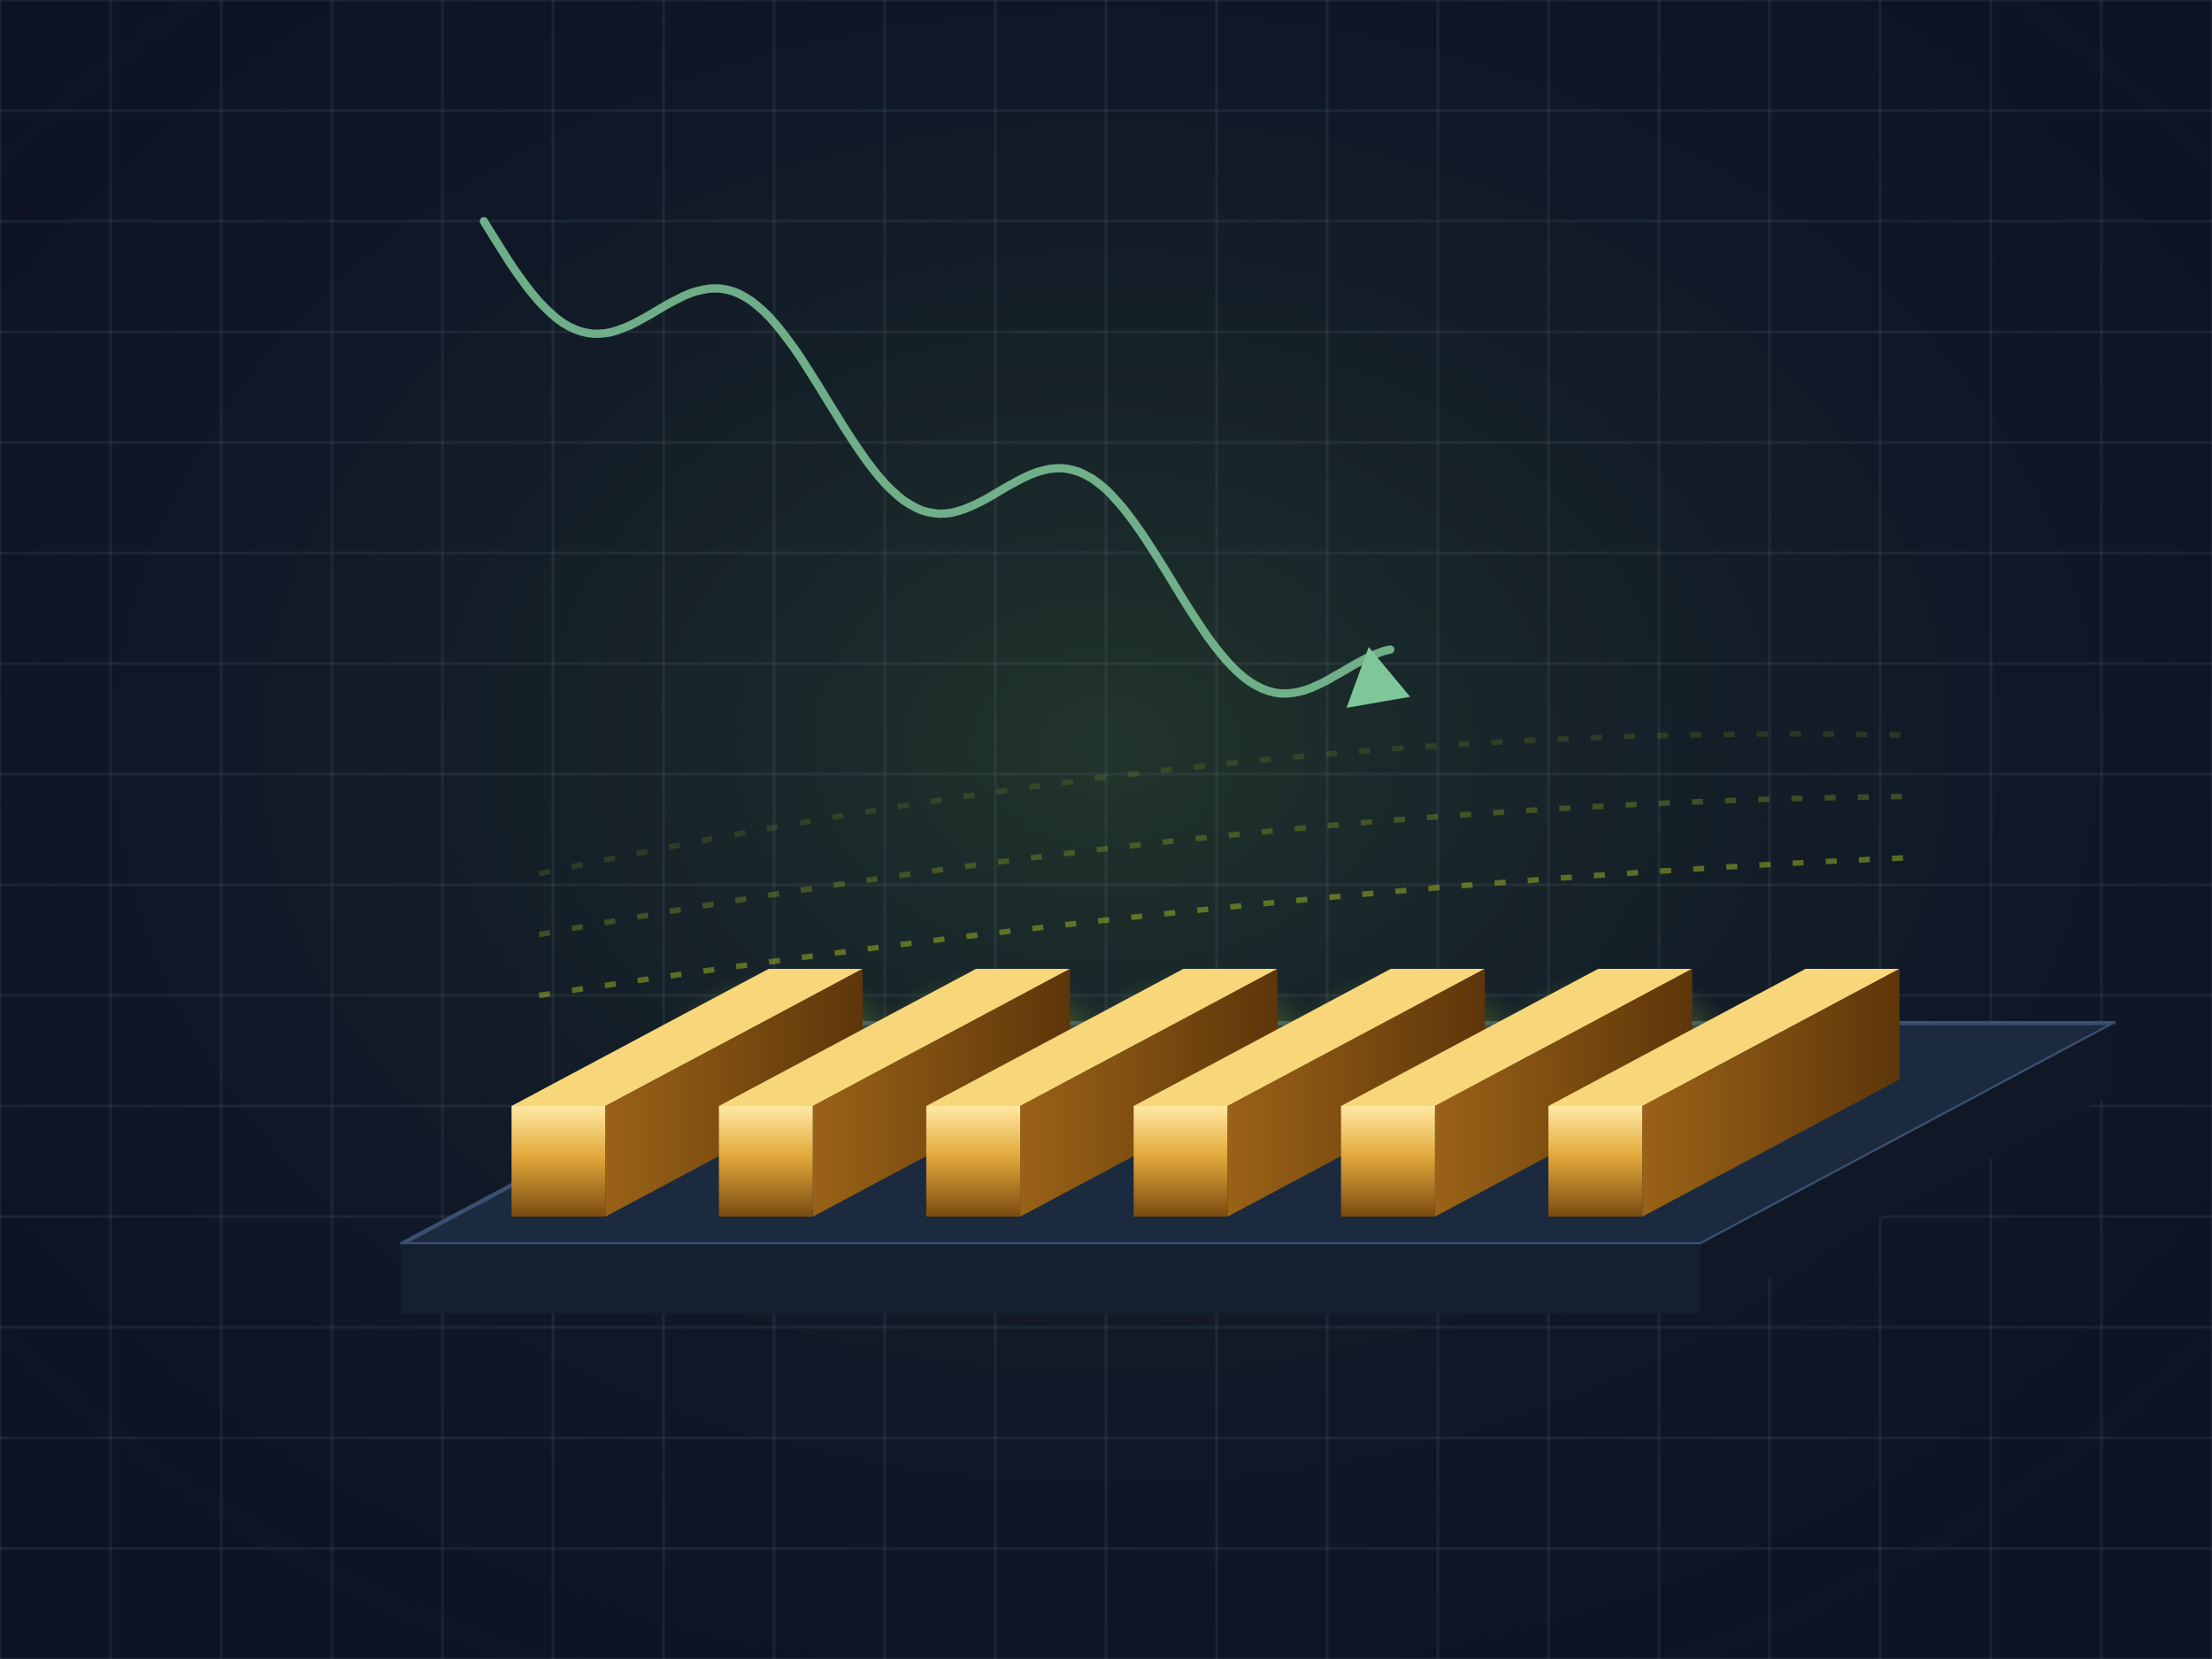
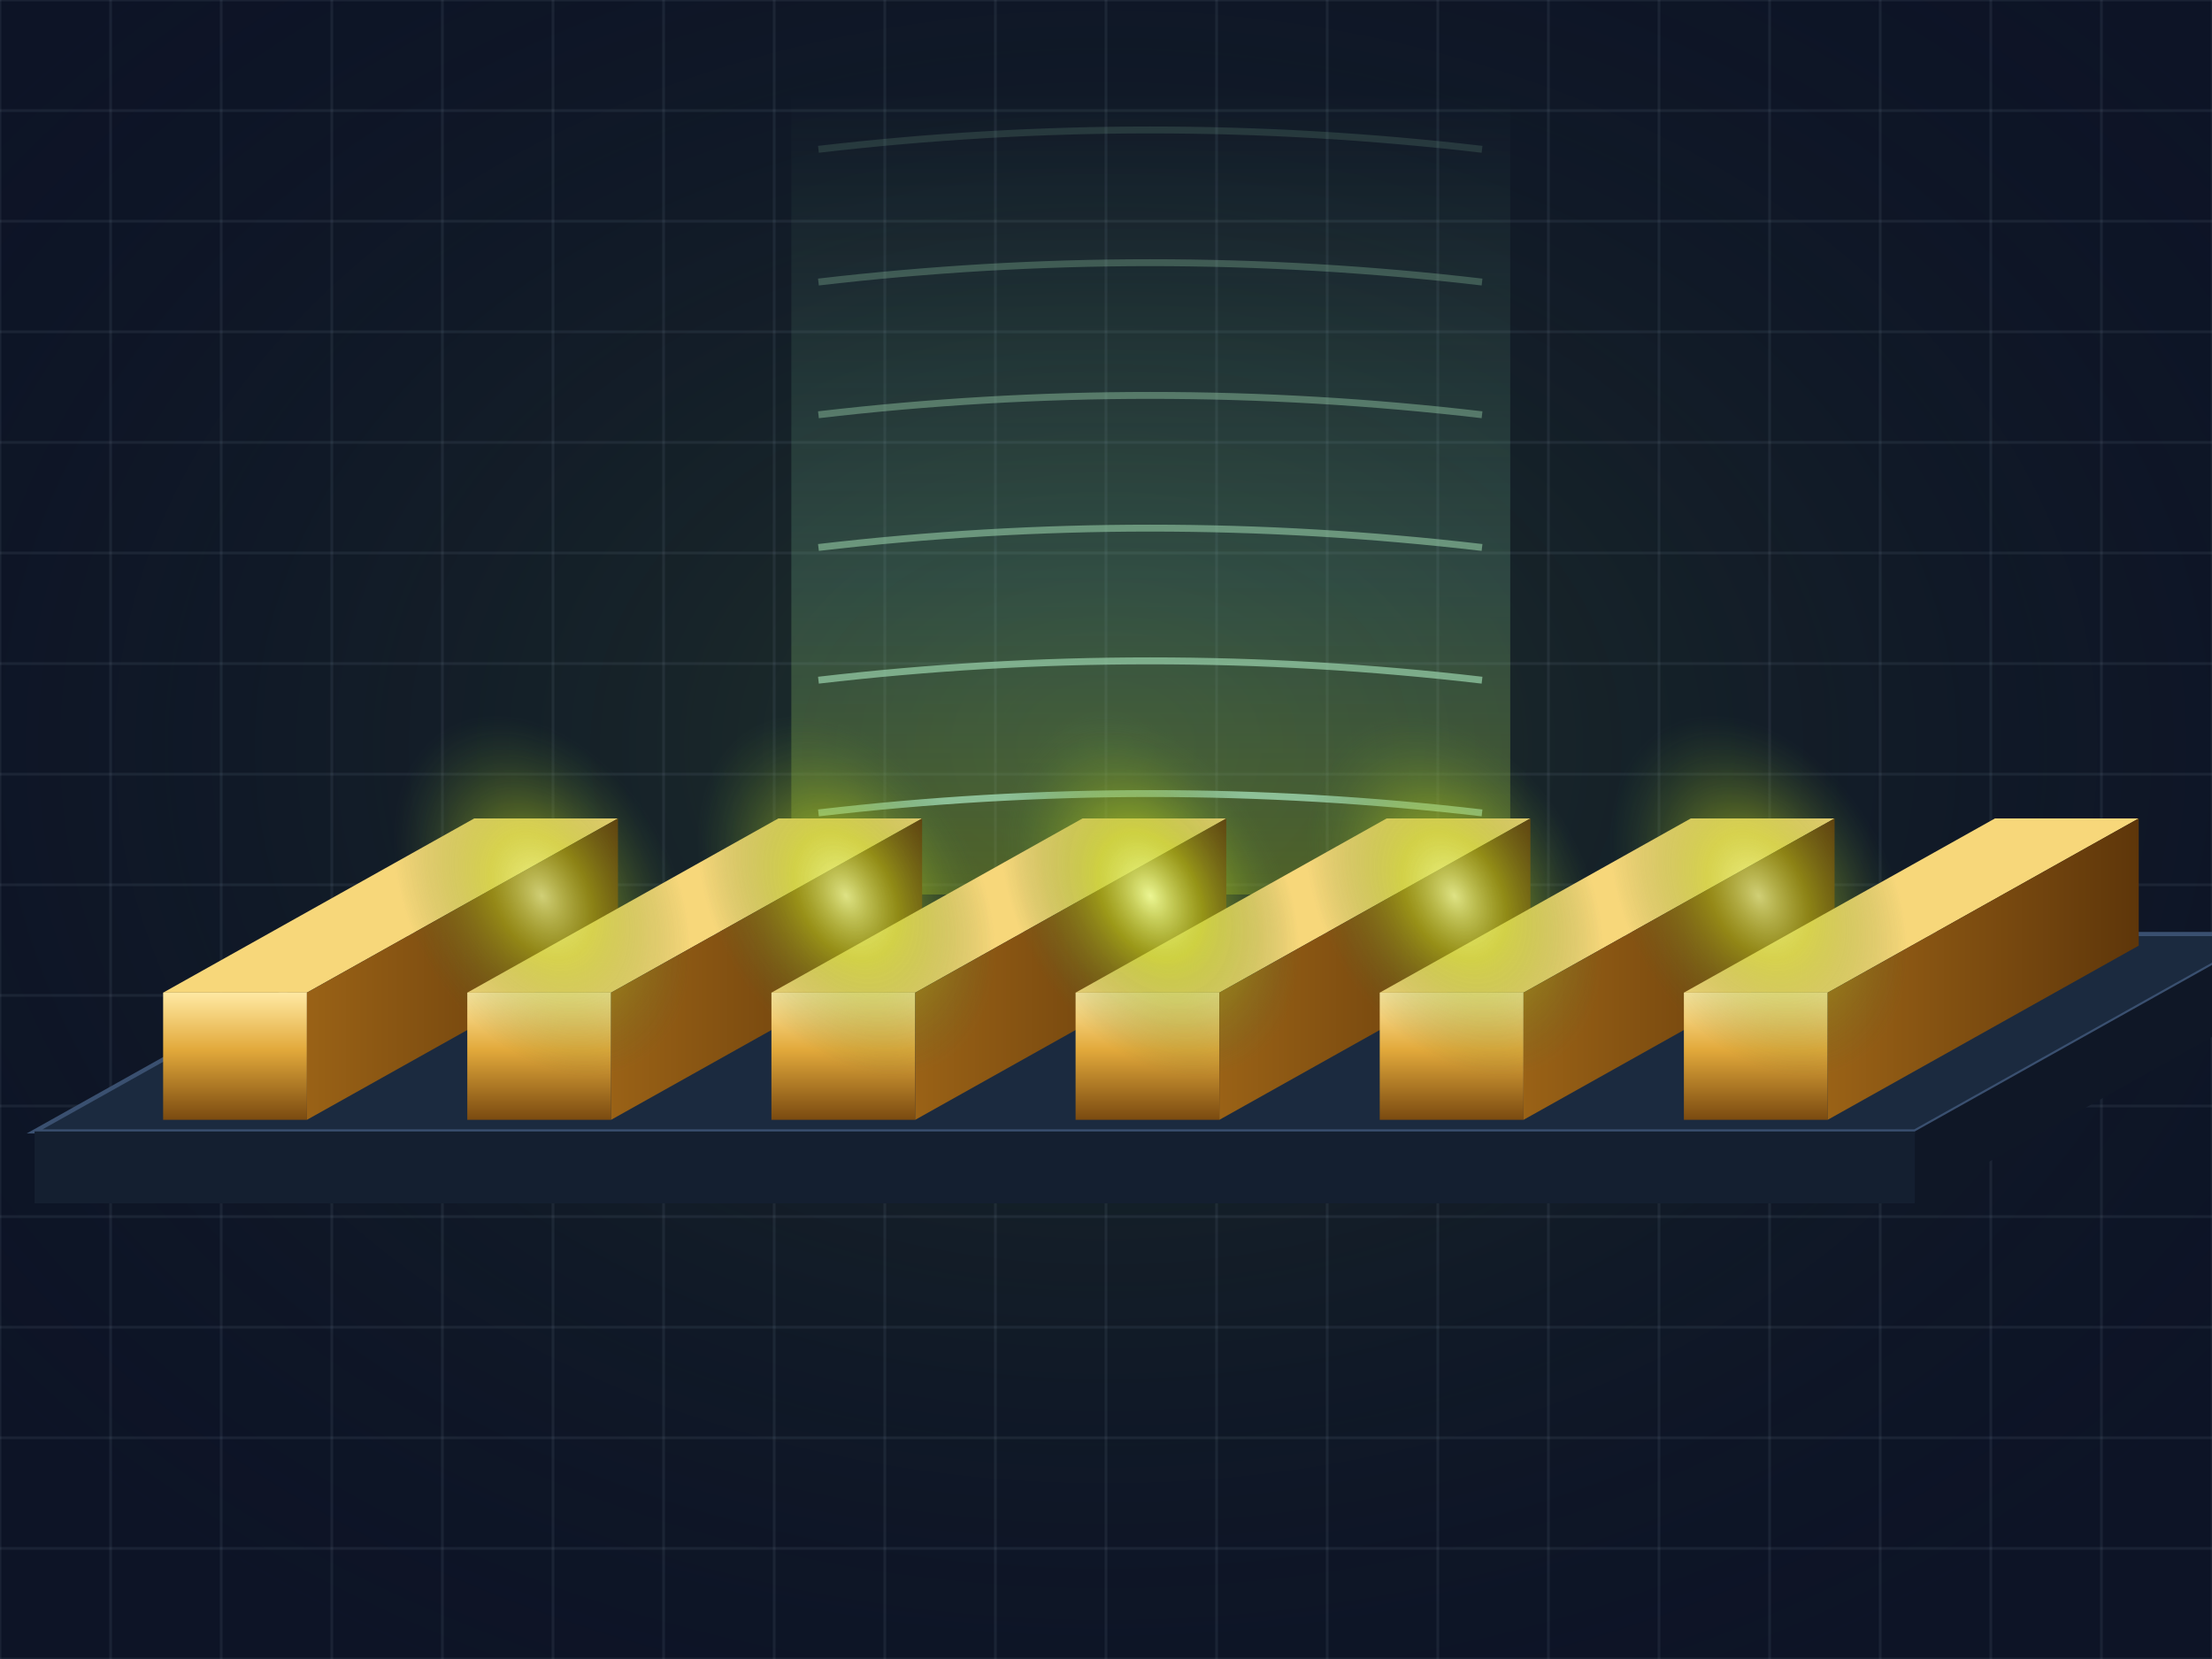
<svg xmlns="http://www.w3.org/2000/svg" viewBox="0 0 800 600" width="800" height="600">
  <defs>
    <radialGradient id="bgglow" cx="50%" cy="45%" r="65%">
      <stop offset="0" stop-color="#487237" stop-opacity="0.35" />
      <stop offset="1" stop-color="#0d1426" stop-opacity="0" />
    </radialGradient>
    <radialGradient id="hot" cx="50%" cy="50%" r="50%">
      <stop offset="0" stop-color="#f2ff9a" stop-opacity="1" />
      <stop offset="0.35" stop-color="#b5cc1f" stop-opacity="0.65" />
      <stop offset="1" stop-color="#487237" stop-opacity="0" />
    </radialGradient>
    <linearGradient id="gold" x1="0" y1="0" x2="0" y2="1">
      <stop offset="0" stop-color="#ffe9a3" />
      <stop offset="0.45" stop-color="#e2a93b" />
      <stop offset="1" stop-color="#7a4a10" />
    </linearGradient>
    <linearGradient id="goldside" x1="0" y1="0" x2="1" y2="0">
      <stop offset="0" stop-color="#9a6216" />
      <stop offset="1" stop-color="#5e360a" />
+     </linearGradient>
+     <linearGradient id="beam" x1="0" y1="0" x2="0" y2="1">
+       <stop offset="0" stop-color="#7fc79a" stop-opacity="0" />
+       <stop offset="0.6" stop-color="#7fc79a" stop-opacity="0.22" />
+       <stop offset="1" stop-color="#b5cc1f" stop-opacity="0.35" />
+     </linearGradient>
+     <linearGradient id="spp" x1="0" y1="1" x2="0" y2="0">
+       <stop offset="0" stop-color="#e3f25a" stop-opacity="0.9" />
+       <stop offset="1" stop-color="#e3f25a" stop-opacity="0" />
    </linearGradient>
  </defs>
  <rect width="800" height="600" fill="#0d1426" />
  <rect width="800" height="600" fill="url(#bgglow)" />
  <g stroke="rgba(148,163,184,0.10)" stroke-width="1">
    <line x1="0" y1="0" x2="0" y2="600" />
    <line x1="40" y1="0" x2="40" y2="600" />
    <line x1="80" y1="0" x2="80" y2="600" />
    <line x1="120" y1="0" x2="120" y2="600" />
    <line x1="160" y1="0" x2="160" y2="600" />
    <line x1="200" y1="0" x2="200" y2="600" />
    <line x1="240" y1="0" x2="240" y2="600" />
    <line x1="280" y1="0" x2="280" y2="600" />
    <line x1="320" y1="0" x2="320" y2="600" />
    <line x1="360" y1="0" x2="360" y2="600" />
    <line x1="400" y1="0" x2="400" y2="600" />
    <line x1="440" y1="0" x2="440" y2="600" />
    <line x1="480" y1="0" x2="480" y2="600" />
    <line x1="520" y1="0" x2="520" y2="600" />
    <line x1="560" y1="0" x2="560" y2="600" />
    <line x1="600" y1="0" x2="600" y2="600" />
    <line x1="640" y1="0" x2="640" y2="600" />
    <line x1="680" y1="0" x2="680" y2="600" />
    <line x1="720" y1="0" x2="720" y2="600" />
    <line x1="760" y1="0" x2="760" y2="600" />
    <line x1="800" y1="0" x2="800" y2="600" />
    <line x1="0" y1="0" x2="800" y2="0" />
    <line x1="0" y1="40" x2="800" y2="40" />
    <line x1="0" y1="80" x2="800" y2="80" />
    <line x1="0" y1="120" x2="800" y2="120" />
    <line x1="0" y1="160" x2="800" y2="160" />
    <line x1="0" y1="200" x2="800" y2="200" />
    <line x1="0" y1="240" x2="800" y2="240" />
    <line x1="0" y1="280" x2="800" y2="280" />
    <line x1="0" y1="320" x2="800" y2="320" />
    <line x1="0" y1="360" x2="800" y2="360" />
    <line x1="0" y1="400" x2="800" y2="400" />
    <line x1="0" y1="440" x2="800" y2="440" />
    <line x1="0" y1="480" x2="800" y2="480" />
    <line x1="0" y1="520" x2="800" y2="520" />
    <line x1="0" y1="560" x2="800" y2="560" />
    <line x1="0" y1="600" x2="800" y2="600" />
  </g>
-   <g transform="translate(55,20)">
-     <polygon points="90,430 560,430 710,350 240,350" fill="#1b2a3f" stroke="#3a5070" stroke-width="1.5" />
-     <polygon points="90,430 560,430 560,455 90,455" fill="#141f30" />
-     <polygon points="560,430 710,350 710,375 560,455" fill="#101827" />
-     <ellipse cx="230" cy="360" rx="46" ry="30" fill="url(#hot)" opacity="0.9" />
-     <ellipse cx="305" cy="360" rx="46" ry="30" fill="url(#hot)" opacity="0.9" />
-     <ellipse cx="380" cy="360" rx="46" ry="30" fill="url(#hot)" opacity="0.9" />
-     <ellipse cx="455" cy="360" rx="46" ry="30" fill="url(#hot)" opacity="0.9" />
-     <ellipse cx="530" cy="360" rx="46" ry="30" fill="url(#hot)" opacity="0.9" />
-     <polygon points="130,420 164,420 164,380 130,380" fill="url(#gold)" />
-     <polygon points="130,380 164,380 257.0,330.4 223.0,330.4" fill="#f7d77a" />
-     <polygon points="164,420 257.0,370.4 257.0,330.4 164,380" fill="url(#goldside)" />
-     <polygon points="205,420 239,420 239,380 205,380" fill="url(#gold)" />
-     <polygon points="205,380 239,380 332.0,330.4 298.0,330.4" fill="#f7d77a" />
-     <polygon points="239,420 332.0,370.4 332.0,330.4 239,380" fill="url(#goldside)" />
-     <polygon points="280,420 314,420 314,380 280,380" fill="url(#gold)" />
-     <polygon points="280,380 314,380 407.0,330.4 373.0,330.4" fill="#f7d77a" />
-     <polygon points="314,420 407.0,370.4 407.0,330.4 314,380" fill="url(#goldside)" />
-     <polygon points="355,420 389,420 389,380 355,380" fill="url(#gold)" />
-     <polygon points="355,380 389,380 482.0,330.4 448.0,330.4" fill="#f7d77a" />
-     <polygon points="389,420 482.0,370.4 482.0,330.4 389,380" fill="url(#goldside)" />
-     <polygon points="430,420 464,420 464,380 430,380" fill="url(#gold)" />
-     <polygon points="430,380 464,380 557.0,330.4 523.0,330.4" fill="#f7d77a" />
-     <polygon points="464,420 557.0,370.4 557.0,330.4 464,380" fill="url(#goldside)" />
-     <polygon points="505,420 539,420 539,380 505,380" fill="url(#gold)" />
-     <polygon points="505,380 539,380 632.0,330.4 598.0,330.4" fill="#f7d77a" />
-     <polygon points="539,420 632.0,370.4 632.0,330.4 539,380" fill="url(#goldside)" />
-     <path d="M 120 60 L 120.0 60.0 L 122.2 63.6 L 124.4 67.1 L 126.6 70.6 L 128.8 74.1 L 131.0 77.4 L 133.2 80.5 L 135.4 83.5 L 137.6 86.3 L 139.8 88.9 L 142.0 91.2 L 144.2 93.3 L 146.4 95.2 L 148.6 96.8 L 150.8 98.1 L 153.0 99.1 L 155.2 99.9 L 157.4 100.4 L 159.6 100.7 L 161.8 100.7 L 164.0 100.5 L 166.2 100.1 L 168.4 99.4 L 170.6 98.6 L 172.8 97.7 L 175.0 96.6 L 177.2 95.4 L 179.4 94.2 L 181.6 92.9 L 183.8 91.6 L 186.0 90.3 L 188.2 89.1 L 190.4 88.0 L 192.6 86.9 L 194.8 86.0 L 197.0 85.3 L 199.2 84.8 L 201.4 84.4 L 203.6 84.3 L 205.8 84.4 L 208.0 84.8 L 210.2 85.4 L 212.4 86.3 L 214.6 87.5 L 216.8 88.9 L 219.0 90.7 L 221.2 92.6 L 223.4 94.8 L 225.6 97.3 L 227.8 100.0 L 230.0 102.9 L 232.2 105.9 L 234.4 109.1 L 236.6 112.5 L 238.8 116.0 L 241.0 119.5 L 243.2 123.1 L 245.4 126.7 L 247.6 130.2 L 249.8 133.8 L 252.0 137.2 L 254.2 140.6 L 256.4 143.8 L 258.6 146.9 L 260.8 149.8 L 263.0 152.5 L 265.2 155.0 L 267.4 157.2 L 269.6 159.2 L 271.8 161.0 L 274.0 162.4 L 276.2 163.6 L 278.4 164.6 L 280.6 165.2 L 282.8 165.6 L 285.0 165.8 L 287.2 165.7 L 289.4 165.4 L 291.6 164.8 L 293.8 164.1 L 296.0 163.2 L 298.2 162.2 L 300.4 161.1 L 302.6 159.9 L 304.8 158.6 L 307.0 157.3 L 309.2 156.0 L 311.4 154.8 L 313.6 153.6 L 315.8 152.5 L 318.0 151.5 L 320.2 150.7 L 322.4 150.1 L 324.6 149.6 L 326.8 149.4 L 329.0 149.3 L 331.2 149.6 L 333.4 150.1 L 335.6 150.8 L 337.8 151.9 L 340.0 153.1 L 342.2 154.7 L 344.4 156.5 L 346.6 158.6 L 348.8 161.0 L 351.0 163.5 L 353.2 166.3 L 355.4 169.3 L 357.6 172.4 L 359.8 175.7 L 362.0 179.1 L 364.2 182.6 L 366.4 186.1 L 368.6 189.7 L 370.8 193.3 L 373.0 196.9 L 375.2 200.4 L 377.4 203.8 L 379.6 207.1 L 381.8 210.3 L 384.0 213.3 L 386.2 216.1 L 388.4 218.7 L 390.6 221.1 L 392.8 223.2 L 395.0 225.1 L 397.2 226.7 L 399.4 228.0 L 401.6 229.1 L 403.8 229.9 L 406.0 230.5 L 408.2 230.8 L 410.4 230.8 L 412.6 230.6 L 414.8 230.2 L 417.0 229.6 L 419.2 228.8 L 421.4 227.8 L 423.6 226.8 L 425.8 225.6 L 428.0 224.3 L 430.2 223.1 L 432.4 221.8 L 434.6 220.5 L 436.8 219.3 L 439.0 218.1 L 441.2 217.1 L 443.4 216.2 L 445.6 215.4 L 447.8 214.9" fill="none" stroke="#7fc79a" stroke-width="3" stroke-linecap="round" opacity="0.85" />
-     <polygon points="455,232 440,214 432,236" fill="#7fc79a" />
-     <path d="M 140 340 Q 400 300 640 290" fill="none" stroke="#b5cc1f" stroke-opacity="0.45" stroke-width="2" stroke-dasharray="4 8" />
-     <path d="M 140 318 Q 400 270 640 268" fill="none" stroke="#b5cc1f" stroke-opacity="0.275" stroke-width="2" stroke-dasharray="4 8" />
-     <path d="M 140 296 Q 400 240 640 246" fill="none" stroke="#b5cc1f" stroke-opacity="0.15" stroke-width="2" stroke-dasharray="4 8" />
-   </g>
+   <polygon points="12.5,409.2 692.5,409.2 820.0,337.8 140.0,337.8" fill="#1b2a3f" stroke="#3a5070" stroke-width="1.5" />
+   <polygon points="12.5,409.2 692.5,409.2 692.5,435.2 12.5,435.2" fill="#141f30" />
+   <polygon points="692.5,409.2 820.0,337.8 820.0,363.8 692.5,435.2" fill="#0f1726" />
+   <polygon points="286.2,33.5 546.2,33.5 546.2,323.5 286.2,323.5" fill="url(#beam)" />
+   <path d="M 296 54 Q 416 40 536 54" fill="none" stroke="#9fd8b0" stroke-opacity="0.15" stroke-width="2.5" />
+   <path d="M 296 102 Q 416 88 536 102" fill="none" stroke="#9fd8b0" stroke-opacity="0.28" stroke-width="2.5" />
+   <path d="M 296 150 Q 416 136 536 150" fill="none" stroke="#9fd8b0" stroke-opacity="0.41" stroke-width="2.5" />
+   <path d="M 296 198 Q 416 184 536 198" fill="none" stroke="#9fd8b0" stroke-opacity="0.54" stroke-width="2.5" />
+   <path d="M 296 246 Q 416 232 536 246" fill="none" stroke="#9fd8b0" stroke-opacity="0.67" stroke-width="2.5" />
+   <path d="M 296 294 Q 416 280 536 294" fill="none" stroke="#9fd8b0" stroke-opacity="0.80" stroke-width="2.5" />
+   <polygon points="59.0,359.0 111.0,359.0 223.5,296.0 171.5,296.0" fill="#f7d77a" />
+   <polygon points="59.0,405.0 111.0,405.0 111.0,359.0 59.0,359.0" fill="url(#gold)" />
+   <polygon points="111.0,405.0 223.5,342.0 223.5,296.0 111.0,359.0" fill="url(#goldside)" />
+   <polygon points="169.0,359.0 221.0,359.0 333.5,296.0 281.5,296.0" fill="#f7d77a" />
+   <polygon points="169.0,405.0 221.0,405.0 221.0,359.0 169.0,359.0" fill="url(#gold)" />
+   <polygon points="221.0,405.0 333.5,342.0 333.5,296.0 221.0,359.0" fill="url(#goldside)" />
+   <polygon points="279.0,359.0 331.0,359.0 443.5,296.0 391.5,296.0" fill="#f7d77a" />
+   <polygon points="279.0,405.0 331.0,405.0 331.0,359.0 279.0,359.0" fill="url(#gold)" />
+   <polygon points="331.0,405.0 443.5,342.0 443.5,296.0 331.0,359.0" fill="url(#goldside)" />
+   <polygon points="389.0,359.0 441.0,359.0 553.5,296.0 501.5,296.0" fill="#f7d77a" />
+   <polygon points="389.0,405.0 441.0,405.0 441.0,359.0 389.0,359.0" fill="url(#gold)" />
+   <polygon points="441.0,405.0 553.5,342.0 553.5,296.0 441.0,359.0" fill="url(#goldside)" />
+   <polygon points="499.0,359.0 551.0,359.0 663.5,296.0 611.5,296.0" fill="#f7d77a" />
+   <polygon points="499.0,405.0 551.0,405.0 551.0,359.0 499.0,359.0" fill="url(#gold)" />
+   <polygon points="551.0,405.0 663.5,342.0 663.5,296.0 551.0,359.0" fill="url(#goldside)" />
+   <polygon points="609.0,359.0 661.0,359.0 773.5,296.0 721.5,296.0" fill="#f7d77a" />
+   <polygon points="609.0,405.0 661.0,405.0 661.0,359.0 609.0,359.0" fill="url(#gold)" />
+   <polygon points="661.0,405.0 773.5,342.0 773.5,296.0 661.0,359.0" fill="url(#goldside)" />
+   <ellipse cx="196" cy="324" rx="48" ry="70" fill="url(#hot)" opacity="0.75" transform="rotate(-29 196 324)" />
+   <ellipse cx="306" cy="324" rx="48" ry="70" fill="url(#hot)" opacity="0.85" transform="rotate(-29 306 324)" />
+   <ellipse cx="416" cy="324" rx="48" ry="70" fill="url(#hot)" opacity="0.95" transform="rotate(-29 416 324)" />
+   <ellipse cx="526" cy="324" rx="48" ry="70" fill="url(#hot)" opacity="0.85" transform="rotate(-29 526 324)" />
+   <ellipse cx="636" cy="324" rx="48" ry="70" fill="url(#hot)" opacity="0.75" transform="rotate(-29 636 324)" />
</svg>
